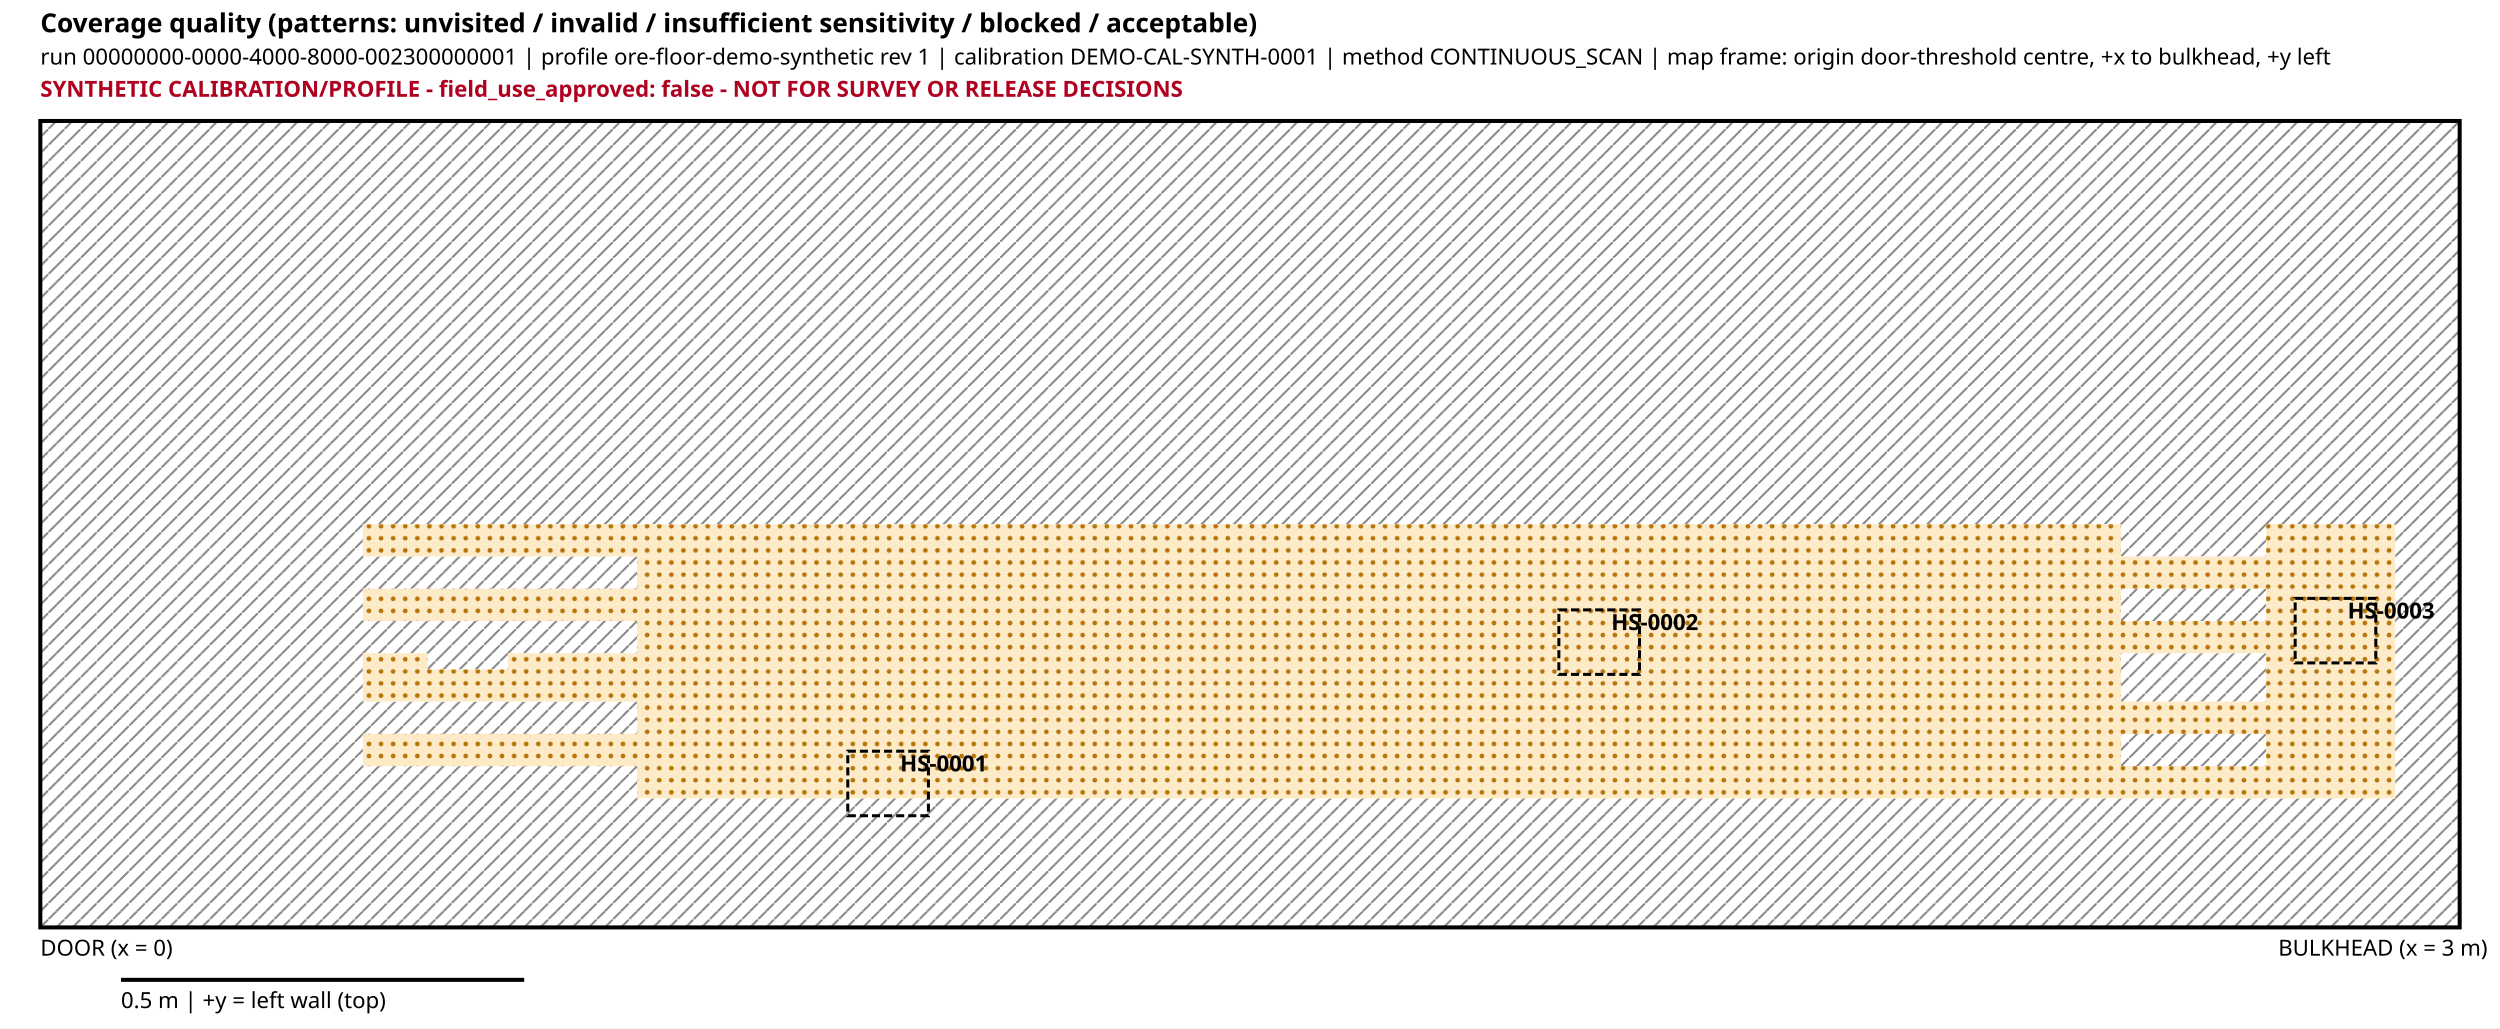
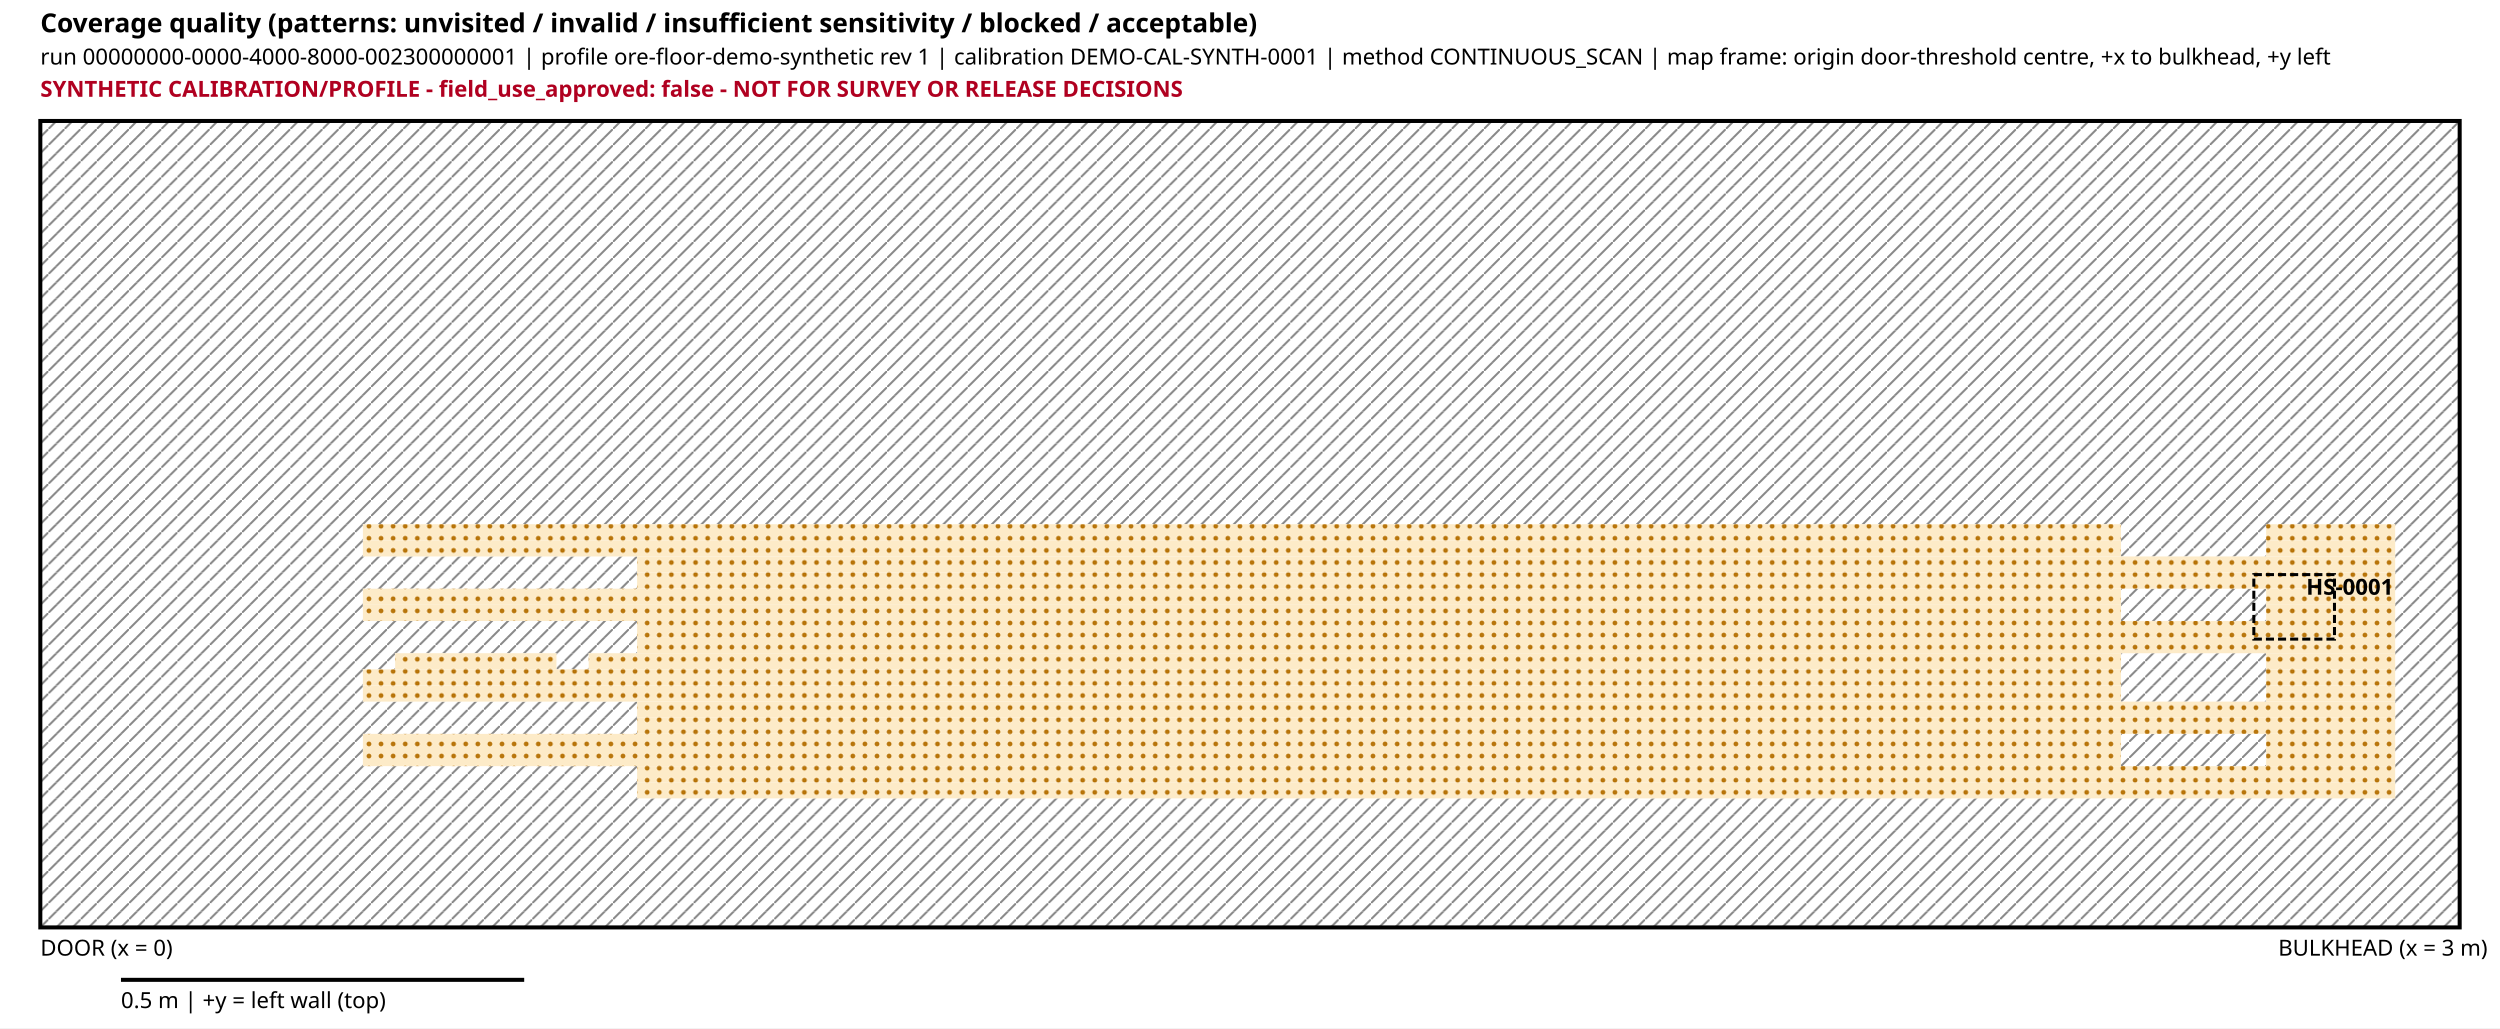
<svg xmlns="http://www.w3.org/2000/svg" width="1240" height="510" viewBox="0 0 1240 510" font-family="sans-serif" font-size="11">
  <defs>
    <pattern id="p-UNVISITED" width="8" height="8" patternUnits="userSpaceOnUse">
      <rect width="8" height="8" fill="#fff" />
      <path d="M0 8L8 0" stroke="#888" stroke-width="1" />
    </pattern>
    <pattern id="p-INVALID_DATA" width="8" height="8" patternUnits="userSpaceOnUse">
      <rect width="8" height="8" fill="#f6d5d5" />
      <path d="M0 0L8 8M0 8L8 0" stroke="#c83c3c" stroke-width="1" />
    </pattern>
    <pattern id="p-INSUFFICIENT_SENSITIVITY" width="6" height="6" patternUnits="userSpaceOnUse">
      <rect width="6" height="6" fill="#fdebc8" />
      <circle cx="3" cy="3" r="1.2" fill="#b9770e" />
    </pattern>
    <pattern id="p-BLOCKED" width="8" height="8" patternUnits="userSpaceOnUse">
      <rect width="8" height="8" fill="#e4dcf0" />
      <path d="M0 4H8" stroke="#785aa0" stroke-width="2" />
    </pattern>
    <pattern id="p-EXCLUDED" width="8" height="8" patternUnits="userSpaceOnUse">
      <rect width="8" height="8" fill="#5a5a5a" />
    </pattern>
    <pattern id="p-ACCEPTABLE" width="8" height="8" patternUnits="userSpaceOnUse">
      <rect width="8" height="8" fill="#2e8b57" />
    </pattern>
  </defs>
  <rect width="1240" height="510" fill="#fff" />
  <text x="20" y="16" font-size="13" font-weight="bold">Coverage quality (patterns: unvisited / invalid / insufficient sensitivity / blocked / acceptable)</text>
  <text x="20" y="32">run 00000000-0000-4000-8000-002300000001 | profile ore-floor-demo-synthetic rev 1 | calibration DEMO-CAL-SYNTH-0001 | method CONTINUOUS_SCAN | map frame: origin door-threshold centre, +x to bulkhead, +y left</text>
  <text x="20" y="48" fill="#b00020" font-weight="bold">SYNTHETIC CALIBRATION/PROFILE - field_use_approved: false - NOT FOR SURVEY OR RELEASE DECISIONS</text>
  <rect x="20.0" y="452.0" width="1200.0" height="8.0" fill="url(#p-UNVISITED)" />
  <rect x="20.0" y="444.0" width="1200.0" height="8.0" fill="url(#p-UNVISITED)" />
  <rect x="20.0" y="436.0" width="1200.0" height="8.0" fill="url(#p-UNVISITED)" />
  <rect x="20.0" y="428.0" width="1200.0" height="8.0" fill="url(#p-UNVISITED)" />
  <rect x="20.0" y="420.0" width="1200.0" height="8.0" fill="url(#p-UNVISITED)" />
  <rect x="20.0" y="412.0" width="1200.0" height="8.0" fill="url(#p-UNVISITED)" />
  <rect x="20.0" y="404.0" width="1200.0" height="8.0" fill="url(#p-UNVISITED)" />
  <rect x="20.0" y="396.0" width="1200.0" height="8.0" fill="url(#p-UNVISITED)" />
  <rect x="20.0" y="388.0" width="296.0" height="8.0" fill="url(#p-UNVISITED)" />
  <rect x="1188.0" y="388.0" width="32.0" height="8.0" fill="url(#p-UNVISITED)" />
  <rect x="20.0" y="380.0" width="296.0" height="8.0" fill="url(#p-UNVISITED)" />
  <rect x="1188.0" y="380.0" width="32.0" height="8.0" fill="url(#p-UNVISITED)" />
  <rect x="20.0" y="372.0" width="160.0" height="8.0" fill="url(#p-UNVISITED)" />
  <rect x="1052.0" y="372.0" width="72.0" height="8.0" fill="url(#p-UNVISITED)" />
  <rect x="1188.0" y="372.0" width="32.0" height="8.0" fill="url(#p-UNVISITED)" />
  <rect x="20.0" y="364.0" width="160.0" height="8.0" fill="url(#p-UNVISITED)" />
  <rect x="1052.0" y="364.0" width="72.0" height="8.0" fill="url(#p-UNVISITED)" />
  <rect x="1188.0" y="364.0" width="32.0" height="8.0" fill="url(#p-UNVISITED)" />
  <rect x="20.0" y="356.0" width="296.0" height="8.0" fill="url(#p-UNVISITED)" />
  <rect x="1188.0" y="356.0" width="32.0" height="8.0" fill="url(#p-UNVISITED)" />
  <rect x="20.0" y="348.0" width="296.0" height="8.0" fill="url(#p-UNVISITED)" />
  <rect x="1188.0" y="348.0" width="32.0" height="8.0" fill="url(#p-UNVISITED)" />
  <rect x="20.0" y="340.0" width="160.0" height="8.0" fill="url(#p-UNVISITED)" />
  <rect x="1052.0" y="340.0" width="72.0" height="8.0" fill="url(#p-UNVISITED)" />
  <rect x="1188.0" y="340.0" width="32.0" height="8.0" fill="url(#p-UNVISITED)" />
  <rect x="20.0" y="332.0" width="160.0" height="8.0" fill="url(#p-UNVISITED)" />
  <rect x="1052.0" y="332.0" width="72.0" height="8.0" fill="url(#p-UNVISITED)" />
  <rect x="1188.0" y="332.0" width="32.0" height="8.0" fill="url(#p-UNVISITED)" />
-   <rect x="20.0" y="324.0" width="160.0" height="8.0" fill="url(#p-UNVISITED)" />
-   <rect x="212.0" y="324.0" width="40.0" height="8.0" fill="url(#p-UNVISITED)" />
+   <rect x="20.0" y="324.0" width="176.0" height="8.0" fill="url(#p-UNVISITED)" />
+   <rect x="276.0" y="324.0" width="16.0" height="8.0" fill="url(#p-UNVISITED)" />
  <rect x="1052.0" y="324.0" width="72.0" height="8.0" fill="url(#p-UNVISITED)" />
  <rect x="1188.0" y="324.0" width="32.0" height="8.0" fill="url(#p-UNVISITED)" />
  <rect x="20.0" y="316.0" width="296.0" height="8.0" fill="url(#p-UNVISITED)" />
  <rect x="1188.0" y="316.0" width="32.0" height="8.0" fill="url(#p-UNVISITED)" />
  <rect x="20.0" y="308.0" width="296.0" height="8.0" fill="url(#p-UNVISITED)" />
  <rect x="1188.0" y="308.0" width="32.0" height="8.0" fill="url(#p-UNVISITED)" />
  <rect x="20.0" y="300.0" width="160.0" height="8.0" fill="url(#p-UNVISITED)" />
  <rect x="1052.0" y="300.0" width="72.0" height="8.0" fill="url(#p-UNVISITED)" />
  <rect x="1188.0" y="300.0" width="32.0" height="8.0" fill="url(#p-UNVISITED)" />
  <rect x="20.0" y="292.0" width="160.0" height="8.0" fill="url(#p-UNVISITED)" />
  <rect x="1052.0" y="292.0" width="72.0" height="8.0" fill="url(#p-UNVISITED)" />
  <rect x="1188.0" y="292.0" width="32.0" height="8.0" fill="url(#p-UNVISITED)" />
  <rect x="20.0" y="284.0" width="296.0" height="8.0" fill="url(#p-UNVISITED)" />
  <rect x="1188.0" y="284.0" width="32.0" height="8.0" fill="url(#p-UNVISITED)" />
  <rect x="20.0" y="276.0" width="296.0" height="8.0" fill="url(#p-UNVISITED)" />
  <rect x="1188.0" y="276.0" width="32.0" height="8.0" fill="url(#p-UNVISITED)" />
  <rect x="20.0" y="268.0" width="160.0" height="8.0" fill="url(#p-UNVISITED)" />
  <rect x="1052.0" y="268.0" width="72.0" height="8.0" fill="url(#p-UNVISITED)" />
  <rect x="1188.0" y="268.0" width="32.0" height="8.0" fill="url(#p-UNVISITED)" />
  <rect x="20.0" y="260.0" width="160.0" height="8.0" fill="url(#p-UNVISITED)" />
  <rect x="1052.0" y="260.0" width="72.0" height="8.0" fill="url(#p-UNVISITED)" />
  <rect x="1188.0" y="260.0" width="32.0" height="8.0" fill="url(#p-UNVISITED)" />
  <rect x="20.0" y="252.0" width="1200.0" height="8.0" fill="url(#p-UNVISITED)" />
  <rect x="20.0" y="244.0" width="1200.0" height="8.0" fill="url(#p-UNVISITED)" />
  <rect x="20.0" y="236.0" width="1200.0" height="8.0" fill="url(#p-UNVISITED)" />
  <rect x="20.0" y="228.0" width="1200.0" height="8.0" fill="url(#p-UNVISITED)" />
  <rect x="20.0" y="220.0" width="1200.0" height="8.0" fill="url(#p-UNVISITED)" />
  <rect x="20.0" y="212.0" width="1200.0" height="8.0" fill="url(#p-UNVISITED)" />
  <rect x="20.0" y="204.0" width="1200.0" height="8.0" fill="url(#p-UNVISITED)" />
  <rect x="20.0" y="196.0" width="1200.0" height="8.0" fill="url(#p-UNVISITED)" />
  <rect x="20.0" y="188.0" width="1200.0" height="8.0" fill="url(#p-UNVISITED)" />
  <rect x="20.0" y="180.0" width="1200.0" height="8.0" fill="url(#p-UNVISITED)" />
  <rect x="20.0" y="172.0" width="1200.0" height="8.0" fill="url(#p-UNVISITED)" />
  <rect x="20.0" y="164.0" width="1200.0" height="8.0" fill="url(#p-UNVISITED)" />
  <rect x="20.0" y="156.0" width="1200.0" height="8.0" fill="url(#p-UNVISITED)" />
  <rect x="20.0" y="148.0" width="1200.0" height="8.0" fill="url(#p-UNVISITED)" />
  <rect x="20.0" y="140.0" width="1200.0" height="8.0" fill="url(#p-UNVISITED)" />
  <rect x="20.0" y="132.0" width="1200.0" height="8.0" fill="url(#p-UNVISITED)" />
  <rect x="20.0" y="124.0" width="1200.0" height="8.0" fill="url(#p-UNVISITED)" />
  <rect x="20.0" y="116.0" width="1200.0" height="8.0" fill="url(#p-UNVISITED)" />
  <rect x="20.0" y="108.0" width="1200.0" height="8.0" fill="url(#p-UNVISITED)" />
  <rect x="20.0" y="100.0" width="1200.0" height="8.0" fill="url(#p-UNVISITED)" />
  <rect x="20.0" y="92.0" width="1200.0" height="8.0" fill="url(#p-UNVISITED)" />
  <rect x="20.0" y="84.0" width="1200.0" height="8.0" fill="url(#p-UNVISITED)" />
  <rect x="20.0" y="76.0" width="1200.0" height="8.0" fill="url(#p-UNVISITED)" />
  <rect x="20.0" y="68.0" width="1200.0" height="8.0" fill="url(#p-UNVISITED)" />
  <rect x="20.0" y="60.0" width="1200.0" height="8.0" fill="url(#p-UNVISITED)" />
  <rect x="316.0" y="388.0" width="872.0" height="8.0" fill="url(#p-INSUFFICIENT_SENSITIVITY)" />
  <rect x="316.0" y="380.0" width="872.0" height="8.0" fill="url(#p-INSUFFICIENT_SENSITIVITY)" />
  <rect x="180.0" y="372.0" width="872.0" height="8.0" fill="url(#p-INSUFFICIENT_SENSITIVITY)" />
  <rect x="1124.0" y="372.0" width="64.0" height="8.0" fill="url(#p-INSUFFICIENT_SENSITIVITY)" />
  <rect x="180.0" y="364.0" width="872.0" height="8.0" fill="url(#p-INSUFFICIENT_SENSITIVITY)" />
  <rect x="1124.0" y="364.0" width="64.0" height="8.0" fill="url(#p-INSUFFICIENT_SENSITIVITY)" />
  <rect x="316.0" y="356.0" width="872.0" height="8.0" fill="url(#p-INSUFFICIENT_SENSITIVITY)" />
  <rect x="316.0" y="348.0" width="872.0" height="8.0" fill="url(#p-INSUFFICIENT_SENSITIVITY)" />
  <rect x="180.0" y="340.0" width="872.0" height="8.0" fill="url(#p-INSUFFICIENT_SENSITIVITY)" />
  <rect x="1124.0" y="340.0" width="64.0" height="8.0" fill="url(#p-INSUFFICIENT_SENSITIVITY)" />
  <rect x="180.0" y="332.0" width="872.0" height="8.0" fill="url(#p-INSUFFICIENT_SENSITIVITY)" />
  <rect x="1124.0" y="332.0" width="64.0" height="8.0" fill="url(#p-INSUFFICIENT_SENSITIVITY)" />
-   <rect x="180.0" y="324.0" width="32.0" height="8.0" fill="url(#p-INSUFFICIENT_SENSITIVITY)" />
-   <rect x="252.0" y="324.0" width="800.0" height="8.0" fill="url(#p-INSUFFICIENT_SENSITIVITY)" />
+   <rect x="196.0" y="324.0" width="80.0" height="8.0" fill="url(#p-INSUFFICIENT_SENSITIVITY)" />
+   <rect x="292.0" y="324.0" width="760.0" height="8.0" fill="url(#p-INSUFFICIENT_SENSITIVITY)" />
  <rect x="1124.0" y="324.0" width="64.0" height="8.0" fill="url(#p-INSUFFICIENT_SENSITIVITY)" />
  <rect x="316.0" y="316.0" width="872.0" height="8.0" fill="url(#p-INSUFFICIENT_SENSITIVITY)" />
  <rect x="316.0" y="308.0" width="872.0" height="8.0" fill="url(#p-INSUFFICIENT_SENSITIVITY)" />
  <rect x="180.0" y="300.0" width="872.0" height="8.0" fill="url(#p-INSUFFICIENT_SENSITIVITY)" />
  <rect x="1124.0" y="300.0" width="64.0" height="8.0" fill="url(#p-INSUFFICIENT_SENSITIVITY)" />
  <rect x="180.0" y="292.0" width="872.0" height="8.0" fill="url(#p-INSUFFICIENT_SENSITIVITY)" />
  <rect x="1124.0" y="292.0" width="64.0" height="8.0" fill="url(#p-INSUFFICIENT_SENSITIVITY)" />
  <rect x="316.0" y="284.0" width="872.0" height="8.0" fill="url(#p-INSUFFICIENT_SENSITIVITY)" />
  <rect x="316.0" y="276.0" width="872.0" height="8.0" fill="url(#p-INSUFFICIENT_SENSITIVITY)" />
  <rect x="180.0" y="268.0" width="872.0" height="8.0" fill="url(#p-INSUFFICIENT_SENSITIVITY)" />
  <rect x="1124.0" y="268.0" width="64.0" height="8.0" fill="url(#p-INSUFFICIENT_SENSITIVITY)" />
  <rect x="180.0" y="260.0" width="872.0" height="8.0" fill="url(#p-INSUFFICIENT_SENSITIVITY)" />
  <rect x="1124.0" y="260.0" width="64.0" height="8.0" fill="url(#p-INSUFFICIENT_SENSITIVITY)" />
  <rect x="20.0" y="60.0" width="1200.0" height="400.0" fill="none" stroke="#000" stroke-width="2" />
  <text x="20.0" y="474.0">DOOR (x = 0)</text>
  <text x="1130.0" y="474.0">BULKHEAD (x = 3 m)</text>
  <line x1="60.0" y1="486.0" x2="260.0" y2="486.0" stroke="#000" stroke-width="2" />
  <text x="60.0" y="500.0">0.5 m | +y = left wall (top)</text>
-   <polygon points="420.5,404.6 460.5,404.6 460.5,372.6 420.5,372.6" fill="none" stroke="#000" stroke-width="1.5" stroke-dasharray="4 2" />
-   <text x="446.5" y="382.6" font-weight="bold">HS-0001</text>
-   <polygon points="773.2,334.5 813.2,334.5 813.2,302.5 773.2,302.5" fill="none" stroke="#000" stroke-width="1.5" stroke-dasharray="4 2" />
-   <text x="799.2" y="312.5" font-weight="bold">HS-0002</text>
-   <polygon points="1138.4,328.8 1178.4,328.8 1178.4,296.8 1138.4,296.8" fill="none" stroke="#000" stroke-width="1.5" stroke-dasharray="4 2" />
-   <text x="1164.4" y="306.8" font-weight="bold">HS-0003</text>
+   <polygon points="1117.9,317.0 1157.9,317.0 1157.9,285.0 1117.9,285.0" fill="none" stroke="#000" stroke-width="1.5" stroke-dasharray="4 2" />
+   <text x="1143.9" y="295.0" font-weight="bold">HS-0001</text>
</svg>
